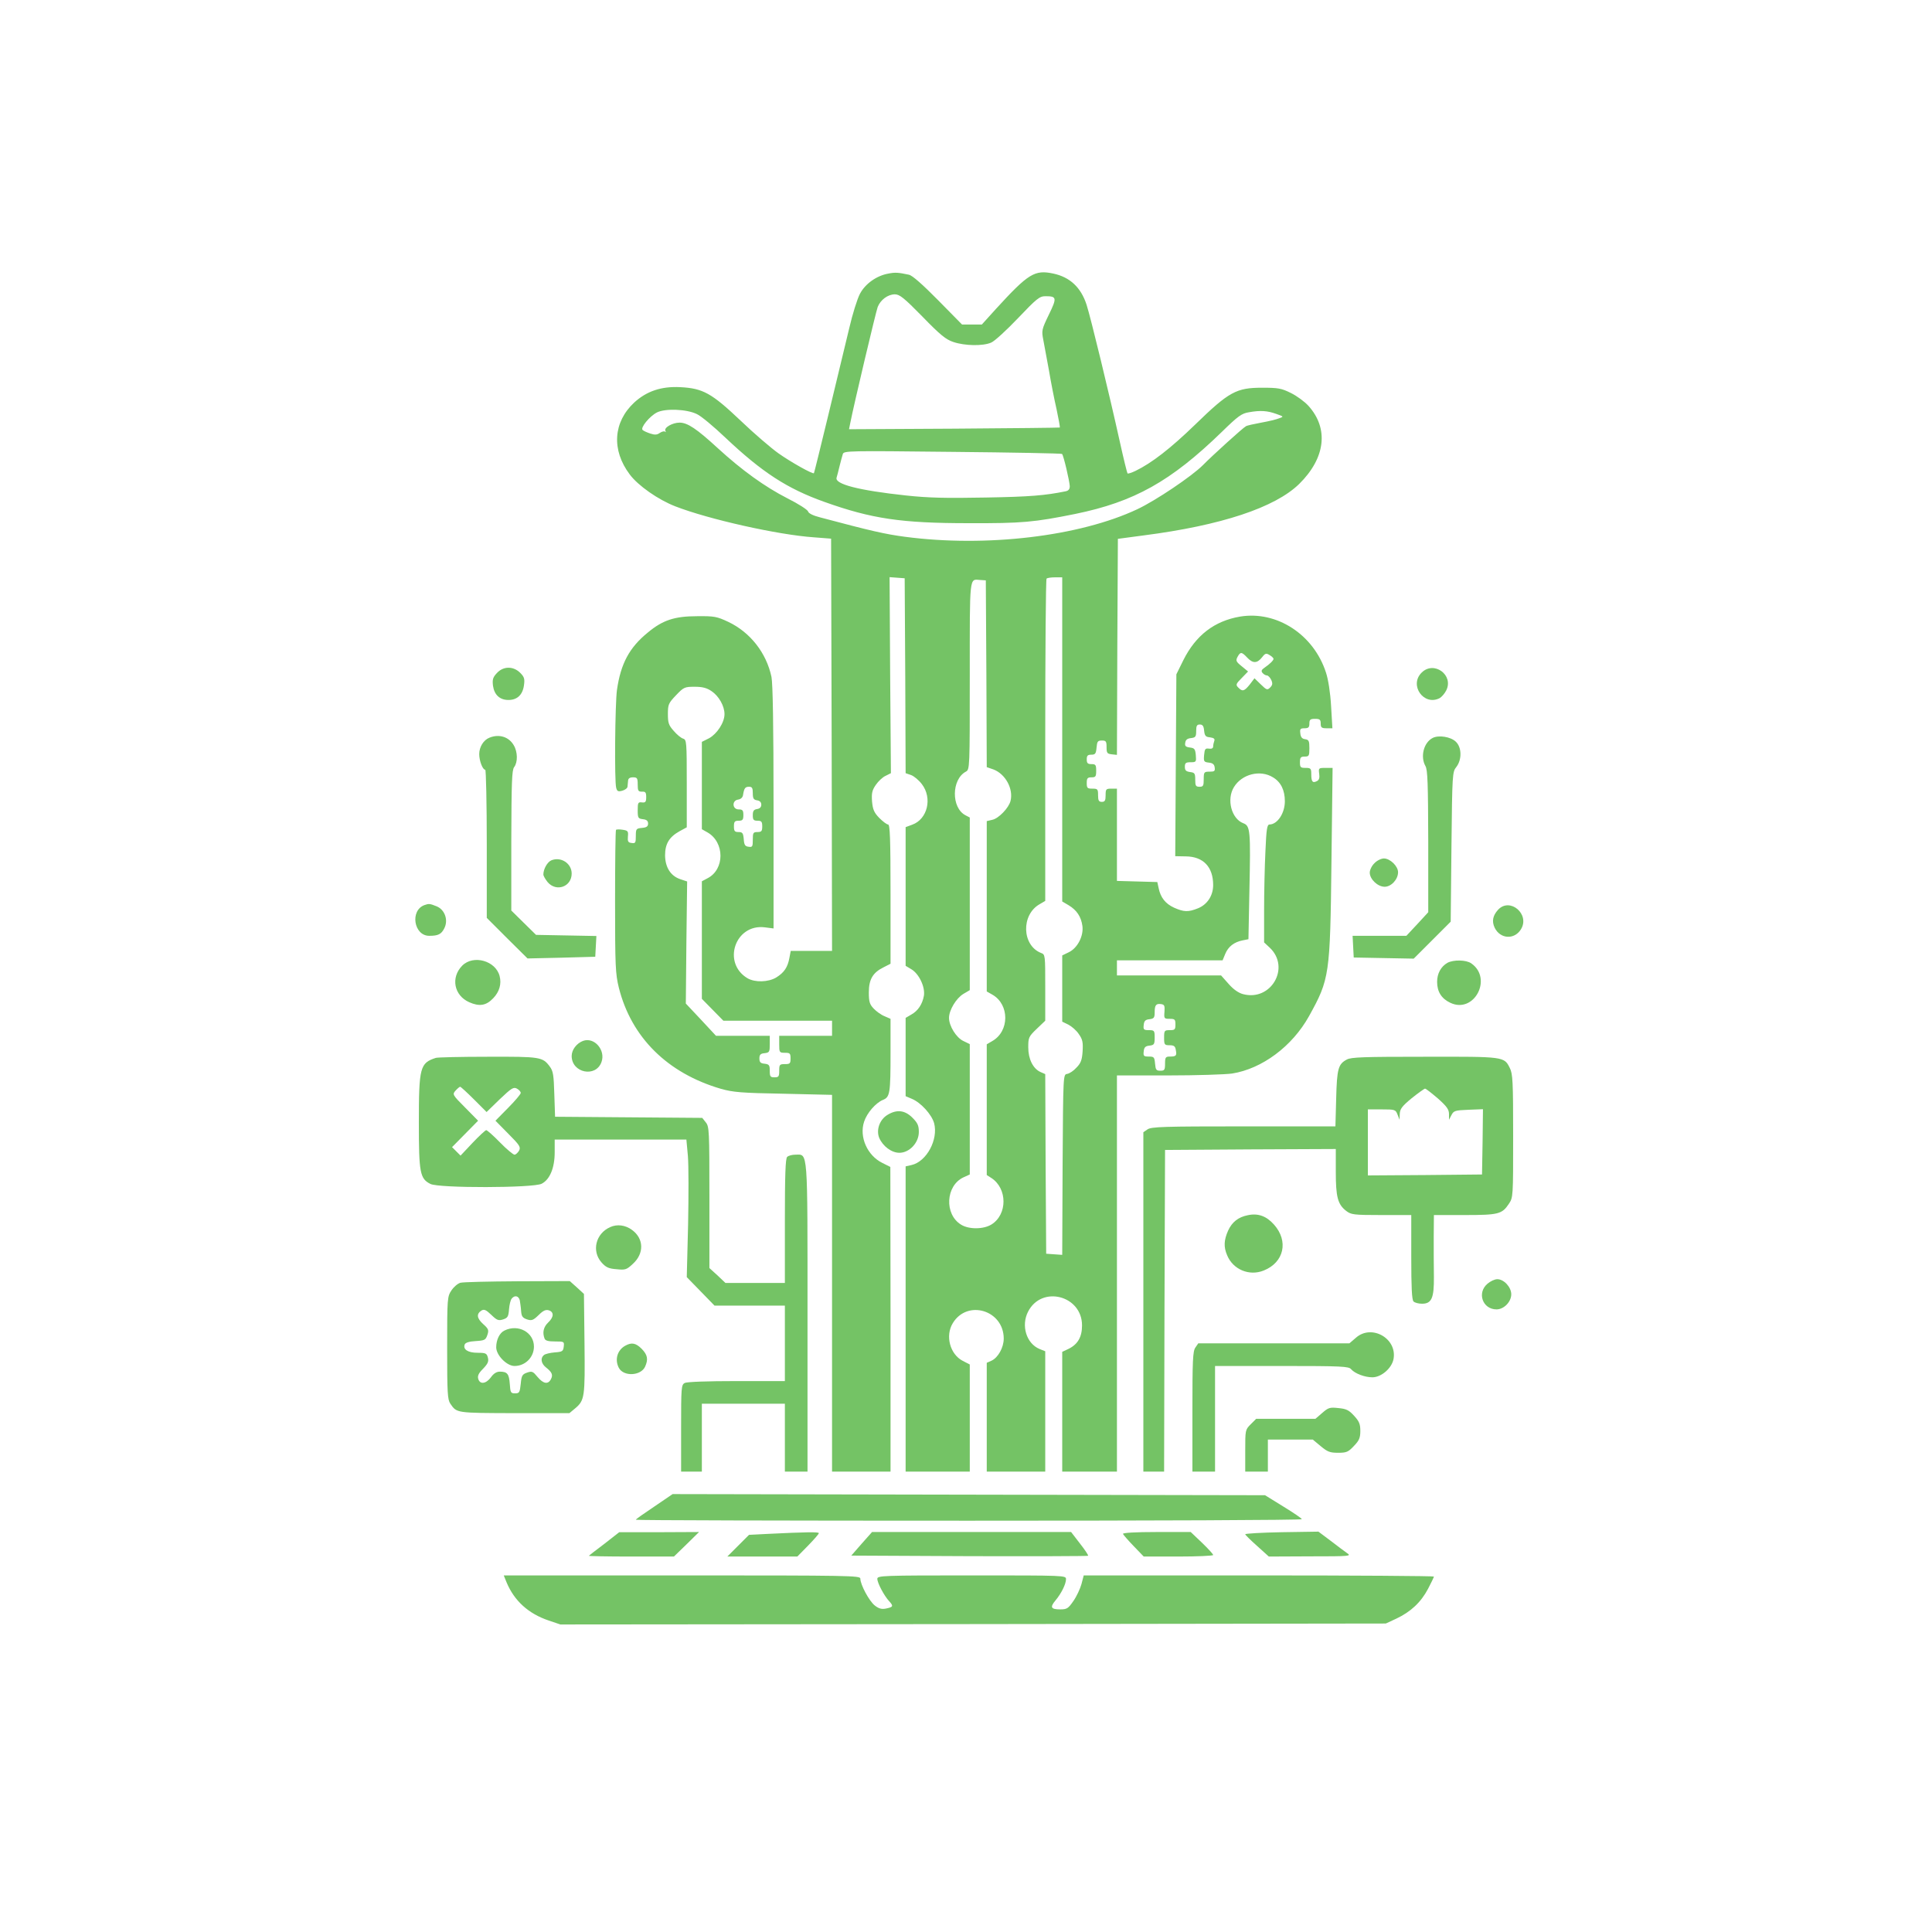
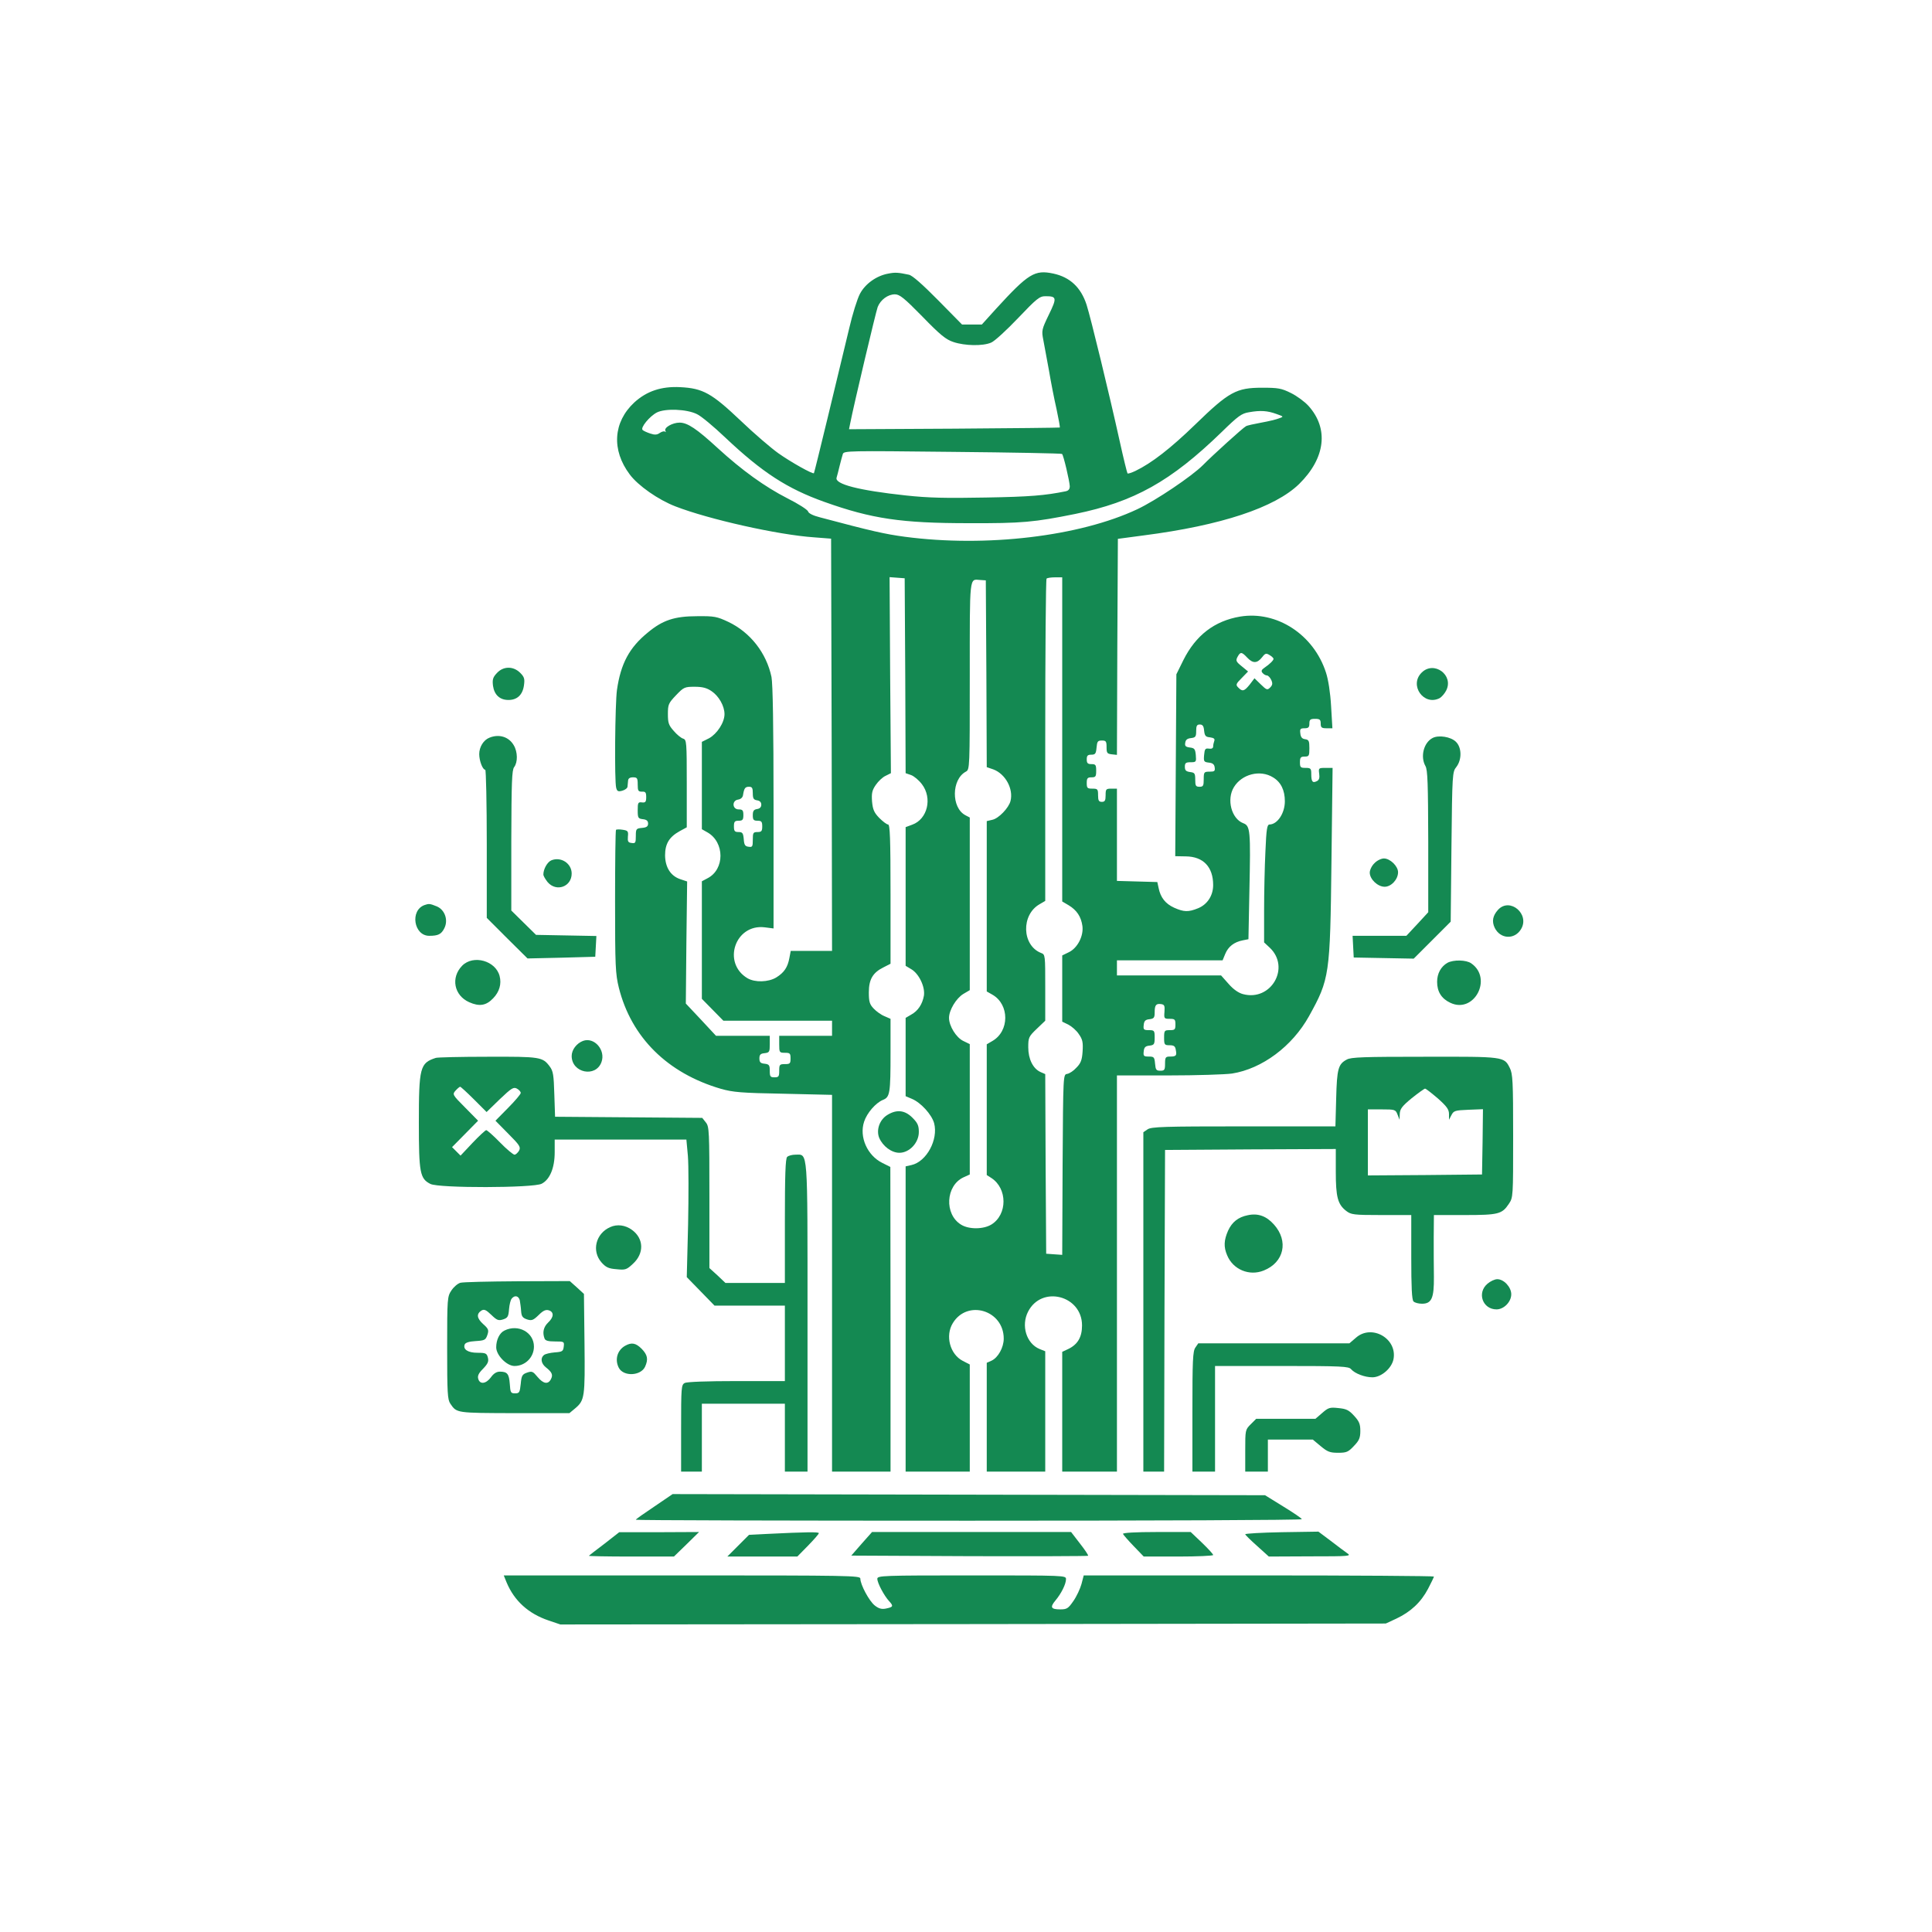
<svg xmlns="http://www.w3.org/2000/svg" version="1.0" width="1024pt" height="1024pt" viewBox="0 0 1024 1024" preserveAspectRatio="xMidYMid meet">
-   <g transform="translate(0,1024) scale(0.1,-0.1)" fill="#74C365" stroke="none">
+   <g transform="translate(0,1024) scale(0.1,-0.1)" fill="#148952" stroke="none">
    <path d="M4709 8790 c-63 -11 -123 -54 -151 -107 -14 -26 -40 -109 -57 -183 -56 -234 -184 -765 -187 -768 -5 -7 -123 59 -189 106 -38 27 -128 104 -199 172 -154 146 -200 172 -321 178 -100 5 -177 -21 -243 -81 -112 -104 -122 -252 -24 -382 44 -59 151 -134 242 -169 175 -68 543 -151 735 -164 l90 -7 3 -1092 2 -1093 -110 0 -109 0 -7 -37 c-9 -50 -28 -78 -70 -104 -42 -25 -112 -27 -152 -4 -136 81 -66 289 91 270 l47 -6 0 640 c0 436 -4 657 -11 693 -27 128 -113 237 -229 292 -60 28 -73 31 -165 30 -120 0 -183 -21 -262 -87 -97 -79 -143 -164 -163 -304 -10 -73 -14 -484 -4 -519 5 -18 10 -21 32 -15 15 4 28 14 28 22 1 8 2 22 3 32 1 11 9 17 26 17 22 0 25 -4 25 -38 0 -34 3 -38 23 -38 18 1 22 -4 22 -29 0 -25 -4 -30 -22 -28 -21 3 -23 -2 -23 -41 0 -41 2 -45 28 -48 19 -2 27 -9 27 -23 0 -15 -8 -21 -32 -23 -31 -3 -33 -5 -33 -43 0 -36 -2 -40 -22 -37 -19 2 -22 8 -20 34 3 28 0 32 -27 36 -17 3 -33 2 -36 0 -3 -3 -5 -174 -5 -381 0 -341 2 -383 20 -456 66 -263 257 -453 541 -536 64 -18 107 -22 332 -26 l257 -6 0 -998 0 -999 155 0 155 0 0 808 -1 807 -42 21 c-80 39 -124 138 -97 219 15 46 61 99 99 115 38 15 41 34 41 251 l0 179 -32 14 c-18 7 -44 26 -58 41 -21 22 -25 37 -25 85 0 69 21 105 78 133 l37 19 0 369 c0 297 -3 369 -13 369 -7 0 -28 16 -47 35 -27 28 -34 44 -38 87 -3 44 0 59 20 88 13 19 36 41 52 48 l28 14 -4 519 -3 520 40 -3 40 -3 3 -517 2 -516 29 -10 c16 -6 41 -27 57 -48 57 -74 30 -186 -51 -215 l-35 -13 0 -367 0 -368 30 -18 c41 -24 74 -94 67 -140 -8 -45 -31 -81 -68 -101 l-29 -17 0 -207 0 -208 33 -14 c48 -20 105 -83 118 -129 23 -87 -40 -204 -120 -222 l-31 -7 0 -809 0 -809 170 0 170 0 0 284 0 284 -37 19 c-68 35 -94 133 -53 200 77 127 270 69 270 -82 0 -47 -30 -101 -65 -117 l-25 -11 0 -289 0 -288 155 0 155 0 0 319 0 319 -30 12 c-70 29 -99 124 -61 198 72 141 286 86 286 -73 0 -62 -23 -101 -73 -125 l-32 -15 0 -317 0 -318 145 0 145 0 0 1050 0 1050 273 0 c149 0 301 5 337 10 159 25 319 144 408 304 109 197 112 216 119 819 l6 497 -38 0 c-36 0 -37 -1 -33 -31 3 -21 0 -33 -12 -39 -23 -12 -30 -3 -30 37 0 30 -3 33 -30 33 -27 0 -30 3 -30 30 0 25 4 30 25 30 23 0 25 4 25 44 0 39 -3 45 -22 48 -17 2 -24 11 -26 31 -3 23 0 27 22 27 21 0 26 5 26 25 0 21 5 25 30 25 25 0 30 -4 30 -25 0 -21 5 -25 31 -25 l31 0 -7 118 c-4 71 -15 141 -27 177 -65 202 -261 329 -455 297 -136 -23 -235 -99 -301 -231 l-37 -75 -3 -482 -3 -482 56 -1 c93 -1 145 -56 145 -152 0 -56 -31 -103 -80 -123 -52 -21 -75 -20 -127 3 -46 21 -72 54 -82 104 l-7 32 -107 3 -107 3 0 244 0 245 -30 0 c-28 0 -30 -3 -30 -35 0 -28 -4 -35 -20 -35 -16 0 -20 7 -20 35 0 32 -2 35 -30 35 -27 0 -30 3 -30 30 0 25 4 30 25 30 22 0 25 4 25 35 0 31 -3 35 -25 35 -20 0 -25 5 -25 25 0 20 5 25 24 25 21 0 25 5 28 38 3 32 6 37 28 37 22 0 25 -4 25 -35 0 -31 3 -35 27 -38 l28 -3 2 573 3 572 135 18 c413 53 698 148 826 273 139 137 158 293 49 414 -20 22 -62 53 -93 68 -50 25 -68 28 -152 28 -137 0 -176 -21 -355 -195 -132 -128 -232 -205 -317 -246 -21 -10 -40 -16 -42 -13 -2 2 -21 78 -41 169 -55 249 -154 657 -176 725 -30 92 -88 146 -176 165 -99 21 -132 1 -304 -187 l-75 -83 -52 0 -53 0 -127 129 c-82 83 -137 132 -155 135 -56 12 -73 13 -108 6z m180 -228 c95 -98 125 -122 165 -135 60 -20 155 -22 199 -3 18 7 82 66 143 130 99 104 114 116 145 116 60 0 62 -8 18 -98 -38 -79 -39 -84 -29 -135 5 -28 19 -101 30 -162 10 -60 28 -152 40 -204 11 -52 19 -95 17 -97 -1 -1 -253 -4 -560 -6 l-557 -3 6 30 c20 102 137 595 146 618 15 38 54 67 91 67 25 0 49 -19 146 -118z m-1195 -517 c22 -10 89 -66 150 -124 197 -186 329 -271 525 -341 252 -90 409 -113 766 -113 282 -1 346 5 564 49 312 64 506 172 776 434 87 85 106 99 145 105 61 11 98 8 145 -9 39 -14 40 -14 15 -23 -14 -6 -56 -16 -95 -23 -38 -7 -75 -15 -81 -19 -16 -8 -180 -157 -229 -207 -58 -58 -249 -187 -347 -233 -306 -144 -801 -203 -1232 -146 -105 14 -176 30 -450 103 -36 9 -60 21 -63 31 -2 9 -52 41 -110 70 -119 61 -239 147 -369 266 -111 102 -160 135 -202 135 -38 0 -85 -27 -75 -44 3 -6 3 -8 -2 -4 -4 4 -16 1 -27 -6 -15 -11 -27 -12 -51 -4 -18 6 -36 14 -41 19 -13 12 37 73 76 93 44 22 158 18 212 -9z m1935 -211 c8 -7 40 -145 41 -171 0 -16 -7 -24 -22 -27 -108 -22 -189 -29 -423 -33 -212 -4 -304 -2 -424 11 -251 27 -377 60 -367 94 3 9 10 37 16 62 6 25 14 53 17 63 5 18 28 18 581 12 317 -3 579 -8 581 -11z m1 -1513 l0 -859 34 -20 c43 -26 66 -60 73 -110 7 -53 -26 -117 -72 -139 l-35 -17 0 -175 0 -176 33 -16 c17 -9 43 -31 55 -50 20 -28 23 -44 20 -92 -3 -46 -10 -63 -33 -86 -15 -17 -37 -31 -49 -33 -21 -3 -21 -3 -24 -481 l-2 -478 -43 3 -42 3 -3 476 -2 476 -25 11 c-40 18 -65 69 -65 131 0 51 2 57 45 98 l45 43 0 175 c0 173 0 176 -22 184 -102 40 -107 203 -7 259 l29 17 0 851 c0 468 3 854 7 857 3 4 24 7 45 7 l38 0 0 -859z m-402 348 l2 -495 35 -12 c64 -24 107 -103 91 -167 -9 -37 -63 -93 -96 -100 l-30 -7 0 -451 0 -452 30 -17 c91 -52 91 -194 -1 -246 l-29 -17 0 -346 0 -347 25 -16 c85 -56 85 -193 0 -246 -42 -26 -119 -27 -161 -1 -90 55 -82 207 13 251 l33 15 0 346 0 345 -35 17 c-37 18 -75 79 -75 122 0 41 38 104 76 127 l34 20 0 457 0 458 -23 12 c-76 40 -74 190 2 231 21 11 21 17 21 510 0 538 -3 510 55 506 l30 -2 3 -495z m1382 86 c30 -32 53 -32 79 1 17 22 22 23 40 12 12 -7 21 -16 21 -20 0 -8 -20 -28 -48 -47 -16 -11 -19 -18 -10 -28 6 -7 16 -13 23 -13 6 0 17 -11 23 -24 8 -18 7 -27 -6 -40 -15 -15 -19 -13 -49 16 l-34 33 -25 -33 c-29 -36 -39 -39 -61 -16 -14 14 -13 19 18 50 l34 35 -34 28 c-30 24 -32 30 -22 49 15 28 22 28 51 -3z m-2839 -178 c39 -26 69 -79 69 -122 0 -45 -40 -105 -82 -128 l-38 -19 0 -231 0 -232 30 -17 c91 -52 92 -196 0 -243 l-30 -16 0 -311 0 -312 57 -58 57 -58 288 0 288 0 0 -40 0 -40 -140 0 -140 0 0 -45 c0 -43 1 -45 30 -45 27 0 30 -3 30 -30 0 -27 -3 -30 -30 -30 -28 0 -30 -3 -30 -35 0 -31 -3 -35 -25 -35 -22 0 -25 4 -25 34 0 30 -3 35 -27 38 -22 2 -28 8 -28 28 0 20 6 26 28 28 25 3 27 7 27 48 l0 44 -142 0 -143 0 -80 86 -80 85 3 324 4 323 -36 12 c-51 17 -80 62 -81 126 0 62 22 98 78 129 l37 20 0 232 c0 220 -1 232 -19 238 -11 3 -34 22 -50 41 -27 30 -31 43 -31 89 0 51 3 58 43 100 41 43 46 45 99 45 41 0 64 -6 89 -23z m2611 -209 c3 -28 8 -34 31 -36 21 -3 27 -8 23 -19 -3 -8 -6 -21 -6 -29 0 -10 -8 -14 -22 -12 -20 3 -23 -2 -26 -34 -3 -34 -1 -37 25 -40 20 -2 29 -9 31 -25 3 -20 -1 -23 -27 -23 -29 0 -31 -2 -31 -40 0 -35 -3 -40 -22 -40 -20 0 -23 5 -23 37 0 34 -3 38 -27 41 -22 3 -28 9 -28 28 0 20 5 24 31 24 29 0 30 2 27 38 -3 32 -7 37 -31 40 -23 3 -28 8 -25 25 2 16 11 23 31 25 24 3 27 8 27 38 0 27 4 34 19 34 15 0 21 -8 23 -32z m365 -248 c42 -25 63 -68 63 -127 0 -63 -39 -122 -81 -123 -13 0 -17 -22 -22 -142 -4 -79 -7 -220 -7 -313 l0 -170 30 -28 c111 -105 7 -286 -142 -246 -23 6 -51 25 -76 54 l-40 45 -276 0 -276 0 0 40 0 40 280 0 280 0 14 34 c16 39 47 63 93 72 l30 6 5 253 c7 325 5 348 -33 362 -62 24 -89 126 -49 191 42 69 139 94 207 52z m-2757 -84 c0 -28 4 -35 23 -38 14 -2 22 -10 22 -23 0 -13 -8 -21 -22 -23 -18 -3 -23 -10 -23 -33 0 -24 4 -29 25 -29 21 0 25 -5 25 -30 0 -25 -4 -30 -25 -30 -23 0 -25 -4 -25 -41 0 -36 -2 -40 -22 -37 -19 2 -24 10 -26 41 -3 32 -7 37 -28 37 -20 0 -24 5 -24 30 0 25 4 30 25 30 21 0 25 5 25 30 0 25 -4 30 -25 30 -34 0 -37 47 -3 52 14 2 24 11 26 23 6 37 11 45 32 45 16 0 20 -6 20 -34z m2182 -1158 c-3 -36 -2 -38 27 -38 28 0 31 -3 31 -30 0 -27 -3 -30 -30 -30 -28 0 -30 -2 -30 -40 0 -37 2 -40 29 -40 23 0 30 -5 33 -25 6 -30 2 -35 -31 -35 -23 0 -26 -4 -26 -37 0 -34 -3 -38 -25 -38 -22 0 -25 5 -28 38 -3 34 -6 37 -33 37 -27 0 -30 3 -27 28 2 21 9 28 31 30 24 3 27 7 27 43 0 37 -2 39 -31 39 -27 0 -30 3 -27 28 2 21 9 28 31 30 23 3 27 8 27 36 0 39 7 48 35 44 17 -3 19 -9 17 -40z" />
    <path d="M2634 6673 c-22 -23 -25 -35 -21 -68 7 -48 36 -75 82 -75 46 0 75 27 82 77 5 35 2 45 -20 67 -36 36 -89 36 -123 -1z" />
    <path d="M7535 6675 c-68 -67 12 -179 96 -135 10 6 26 24 34 40 42 82 -65 160 -130 95z" />
    <path d="M2594 6330 c-31 -12 -54 -49 -54 -87 0 -35 18 -83 32 -83 4 0 8 -177 8 -393 l0 -392 108 -108 108 -107 179 4 180 5 3 55 3 55 -160 3 -160 3 -66 65 -65 64 0 371 c1 309 3 373 15 389 20 26 19 81 -2 116 -26 45 -78 61 -129 40z" />
    <path d="M7594 6329 c-48 -24 -67 -99 -39 -149 12 -20 14 -94 15 -400 l0 -375 -58 -63 -58 -62 -142 0 -143 0 3 -57 3 -58 159 -3 159 -3 98 98 98 98 4 397 c4 387 5 397 26 423 30 39 29 104 -3 134 -27 26 -90 36 -122 20z" />
    <path d="M2922 5680 c-21 -9 -42 -46 -42 -75 0 -8 11 -26 23 -41 46 -53 127 -24 127 46 0 54 -57 91 -108 70z" />
    <path d="M7285 5665 c-14 -13 -25 -36 -25 -50 0 -35 42 -75 79 -75 35 0 71 39 71 77 0 32 -42 73 -75 73 -14 0 -37 -11 -50 -25z" />
    <path d="M2250 5443 c-78 -28 -57 -163 25 -163 47 0 64 8 80 40 22 43 3 98 -40 116 -37 15 -42 15 -65 7z" />
    <path d="M7940 5418 c-28 -31 -34 -61 -18 -95 29 -60 104 -65 139 -9 50 80 -58 172 -121 104z" />
    <path d="M2450 5122 c-62 -63 -44 -158 37 -194 54 -24 90 -18 127 21 33 34 45 76 34 118 -21 81 -139 114 -198 55z" />
    <path d="M7672 5137 c-35 -20 -55 -57 -55 -101 0 -52 23 -89 70 -111 126 -60 226 129 111 209 -27 19 -94 20 -126 3z" />
    <path d="M3090 4723 c-34 -13 -60 -47 -60 -80 0 -90 128 -116 158 -32 23 63 -38 134 -98 112z" />
    <path d="M2310 4633 c-84 -27 -90 -50 -90 -344 0 -266 6 -296 61 -324 43 -23 547 -22 590 1 43 22 69 83 69 167 l0 67 349 0 349 0 8 -87 c4 -49 4 -213 1 -365 l-7 -277 74 -76 73 -75 186 0 187 0 0 -200 0 -200 -256 0 c-157 0 -263 -4 -275 -10 -18 -10 -19 -24 -19 -240 l0 -230 55 0 55 0 0 180 0 180 220 0 220 0 0 -180 0 -180 60 0 60 0 0 818 c0 907 3 862 -64 862 -17 0 -37 -5 -44 -12 -9 -9 -12 -98 -12 -340 l0 -328 -157 0 -158 0 -42 40 -43 39 0 374 c0 354 -1 376 -19 398 l-19 24 -390 3 -390 3 -4 119 c-3 102 -6 123 -24 147 -38 51 -49 53 -329 52 -143 0 -267 -3 -275 -6z m202 -220 l67 -67 70 68 c62 59 73 66 91 56 11 -6 20 -16 20 -23 0 -6 -30 -42 -67 -79 l-67 -68 68 -69 c61 -61 67 -71 57 -90 -7 -11 -17 -21 -24 -21 -7 0 -42 29 -77 65 -35 36 -68 65 -73 65 -4 0 -37 -30 -72 -67 l-64 -68 -23 23 -22 22 69 70 69 70 -69 70 c-68 68 -68 70 -50 90 10 11 21 20 24 20 3 0 36 -30 73 -67z" />
    <path d="M7138 4624 c-45 -24 -52 -48 -56 -206 l-4 -148 -487 0 c-424 0 -489 -2 -509 -16 l-22 -15 0 -900 0 -899 55 0 55 0 2 853 3 852 453 3 452 2 0 -120 c0 -134 10 -173 55 -208 26 -20 39 -22 186 -22 l159 0 0 -223 c0 -160 3 -226 12 -235 7 -7 27 -12 45 -12 51 0 64 30 63 142 -1 51 -1 146 -1 211 l1 117 163 0 c179 0 198 5 234 59 23 34 23 37 23 360 0 290 -2 330 -18 361 -30 60 -29 60 -452 59 -320 0 -390 -2 -412 -15z m483 -206 c47 -42 59 -58 59 -83 l0 -30 13 25 c12 23 19 25 90 28 l77 3 -2 -173 -3 -173 -302 -3 -303 -2 0 175 0 175 73 0 c70 0 74 -1 84 -27 l11 -28 1 31 c1 26 12 41 63 83 35 28 67 51 71 51 5 0 35 -24 68 -52z" />
    <path d="M4704 4331 c-42 -25 -61 -80 -44 -122 19 -44 65 -79 107 -79 53 0 103 53 103 110 0 34 -6 48 -34 76 -40 40 -83 45 -132 15z" />
    <path d="M6613 3799 c-50 -10 -83 -36 -104 -82 -22 -50 -24 -86 -5 -130 31 -76 118 -112 194 -81 108 43 133 156 54 244 -40 45 -85 61 -139 49z" />
    <path d="M3234 3736 c-77 -34 -99 -127 -46 -187 23 -26 38 -33 79 -36 47 -5 54 -3 87 28 61 55 59 134 -4 180 -35 26 -79 32 -116 15z" />
    <path d="M7884 3436 c-57 -48 -26 -136 48 -136 39 0 78 40 78 80 0 38 -39 80 -74 80 -14 0 -37 -11 -52 -24z" />
    <path d="M2440 3441 c-14 -4 -35 -22 -47 -40 -22 -33 -23 -40 -23 -305 0 -240 2 -274 17 -296 34 -50 31 -49 340 -50 l291 0 30 25 c51 43 53 59 50 344 l-3 263 -37 34 -38 34 -277 -1 c-153 -1 -289 -4 -303 -8z m315 -93 c2 -13 6 -38 7 -57 2 -28 8 -36 31 -44 25 -8 33 -5 62 23 24 24 38 30 54 25 28 -9 27 -36 -4 -65 -24 -23 -31 -52 -19 -84 4 -12 20 -16 56 -16 48 0 49 -1 46 -27 -3 -25 -7 -28 -48 -31 -24 -2 -50 -8 -57 -14 -20 -16 -15 -45 10 -65 33 -26 39 -40 27 -63 -15 -29 -40 -25 -71 12 -24 29 -29 32 -55 23 -26 -9 -30 -16 -34 -60 -5 -45 -7 -50 -30 -50 -23 0 -25 4 -28 50 -4 53 -13 65 -53 65 -17 0 -33 -10 -47 -30 -26 -35 -58 -39 -67 -9 -5 16 1 30 25 54 26 27 31 39 26 59 -6 23 -11 26 -55 26 -51 0 -78 18 -68 44 4 10 24 16 58 18 48 3 53 6 62 32 9 26 6 33 -22 58 -34 31 -37 54 -9 72 14 8 24 4 52 -23 30 -29 38 -32 63 -24 24 8 28 15 31 54 2 24 8 49 14 56 16 20 37 15 43 -9z" />
    <path d="M2674 3188 c-26 -12 -44 -49 -44 -89 0 -42 56 -99 97 -99 57 0 103 46 103 103 0 75 -83 121 -156 85z" />
    <path d="M7187 3150 l-35 -30 -400 0 -401 0 -15 -22 c-14 -19 -16 -69 -16 -340 l0 -318 60 0 60 0 0 280 0 280 354 0 c317 0 355 -2 367 -17 20 -23 72 -43 113 -43 47 0 103 48 112 97 20 109 -116 186 -199 113z" />
    <path d="M3315 3108 c-43 -23 -58 -74 -35 -118 25 -47 116 -43 139 6 18 40 13 63 -18 95 -31 31 -53 35 -86 17z" />
    <path d="M7008 2751 l-36 -31 -157 0 -157 0 -29 -29 c-29 -29 -29 -31 -29 -140 l0 -111 60 0 60 0 0 85 0 85 119 0 119 0 42 -35 c36 -30 49 -35 92 -35 45 0 54 4 84 36 28 29 34 43 34 80 0 36 -6 51 -33 80 -28 31 -42 37 -84 41 -45 5 -53 2 -85 -26z" />
    <path d="M3468 2255 c-54 -36 -98 -67 -98 -70 0 -3 794 -5 1765 -5 971 0 1765 3 1765 8 0 4 -44 34 -98 67 l-97 60 -1570 3 -1570 3 -97 -66z" />
    <path d="M3204 2058 c-44 -33 -81 -62 -83 -64 -2 -2 98 -4 223 -4 l228 0 67 65 66 65 -211 -1 -212 0 -78 -61z" />
    <path d="M4068 2110 l-98 -5 -57 -57 -58 -58 185 0 186 0 57 58 c31 32 57 61 57 66 0 7 -69 6 -272 -4z" />
    <path d="M4567 2058 l-55 -63 625 -3 c345 -1 628 0 630 2 3 2 -17 32 -43 65 l-47 61 -528 0 -527 0 -55 -62z" />
    <path d="M5952 2110 c2 -5 27 -34 57 -65 l53 -55 184 0 c101 0 184 4 184 8 0 5 -27 34 -59 65 l-60 57 -181 0 c-111 0 -180 -4 -178 -10z" />
    <path d="M6600 2108 c0 -3 28 -31 63 -62 l62 -56 220 1 c210 0 219 1 195 17 -13 9 -53 39 -88 66 l-64 48 -194 -3 c-107 -2 -194 -7 -194 -11z" />
    <path d="M2685 1853 c41 -98 116 -166 223 -202 l62 -21 2188 2 2187 3 56 26 c76 36 130 86 168 158 17 32 31 62 31 65 0 3 -418 6 -928 6 l-928 0 -12 -46 c-7 -25 -26 -66 -43 -90 -27 -39 -34 -44 -69 -44 -50 0 -56 11 -26 47 31 37 56 87 56 113 0 20 -3 20 -500 20 -471 0 -500 -1 -500 -18 0 -22 36 -90 63 -119 24 -26 21 -31 -19 -39 -21 -4 -37 0 -58 17 -29 23 -76 110 -76 142 0 16 -52 17 -945 17 l-945 0 15 -37z" />
  </g>
</svg>
